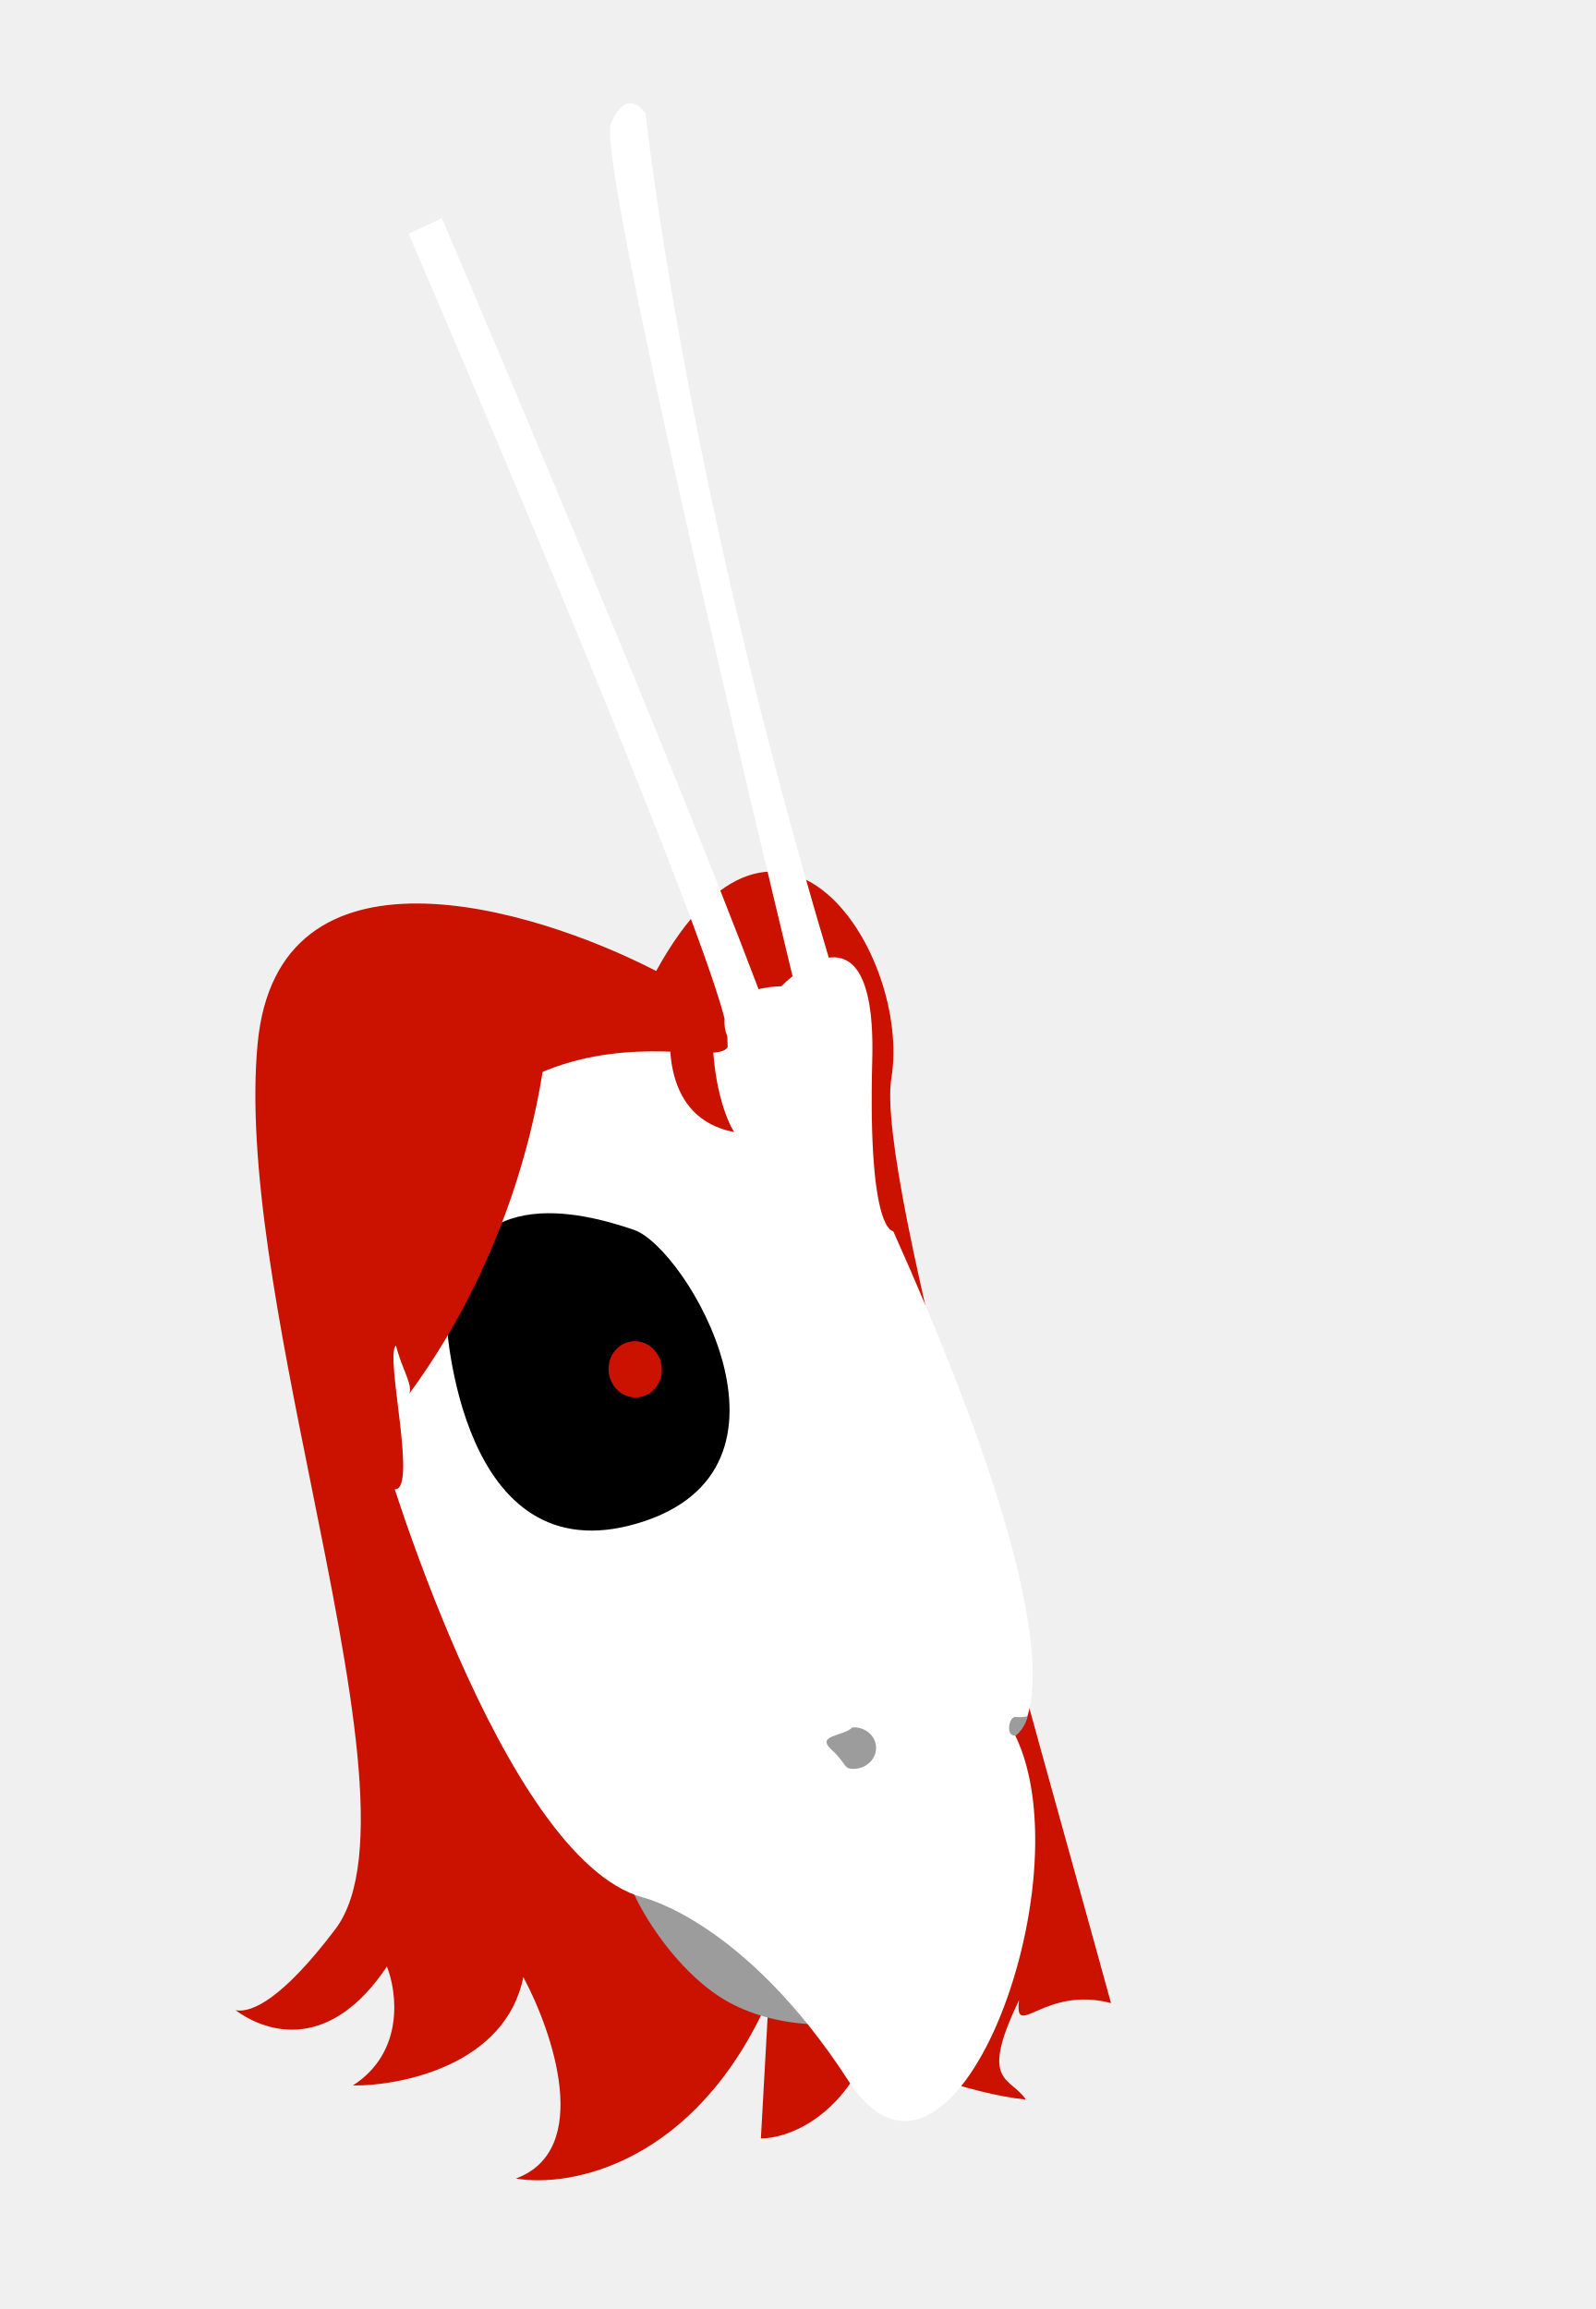
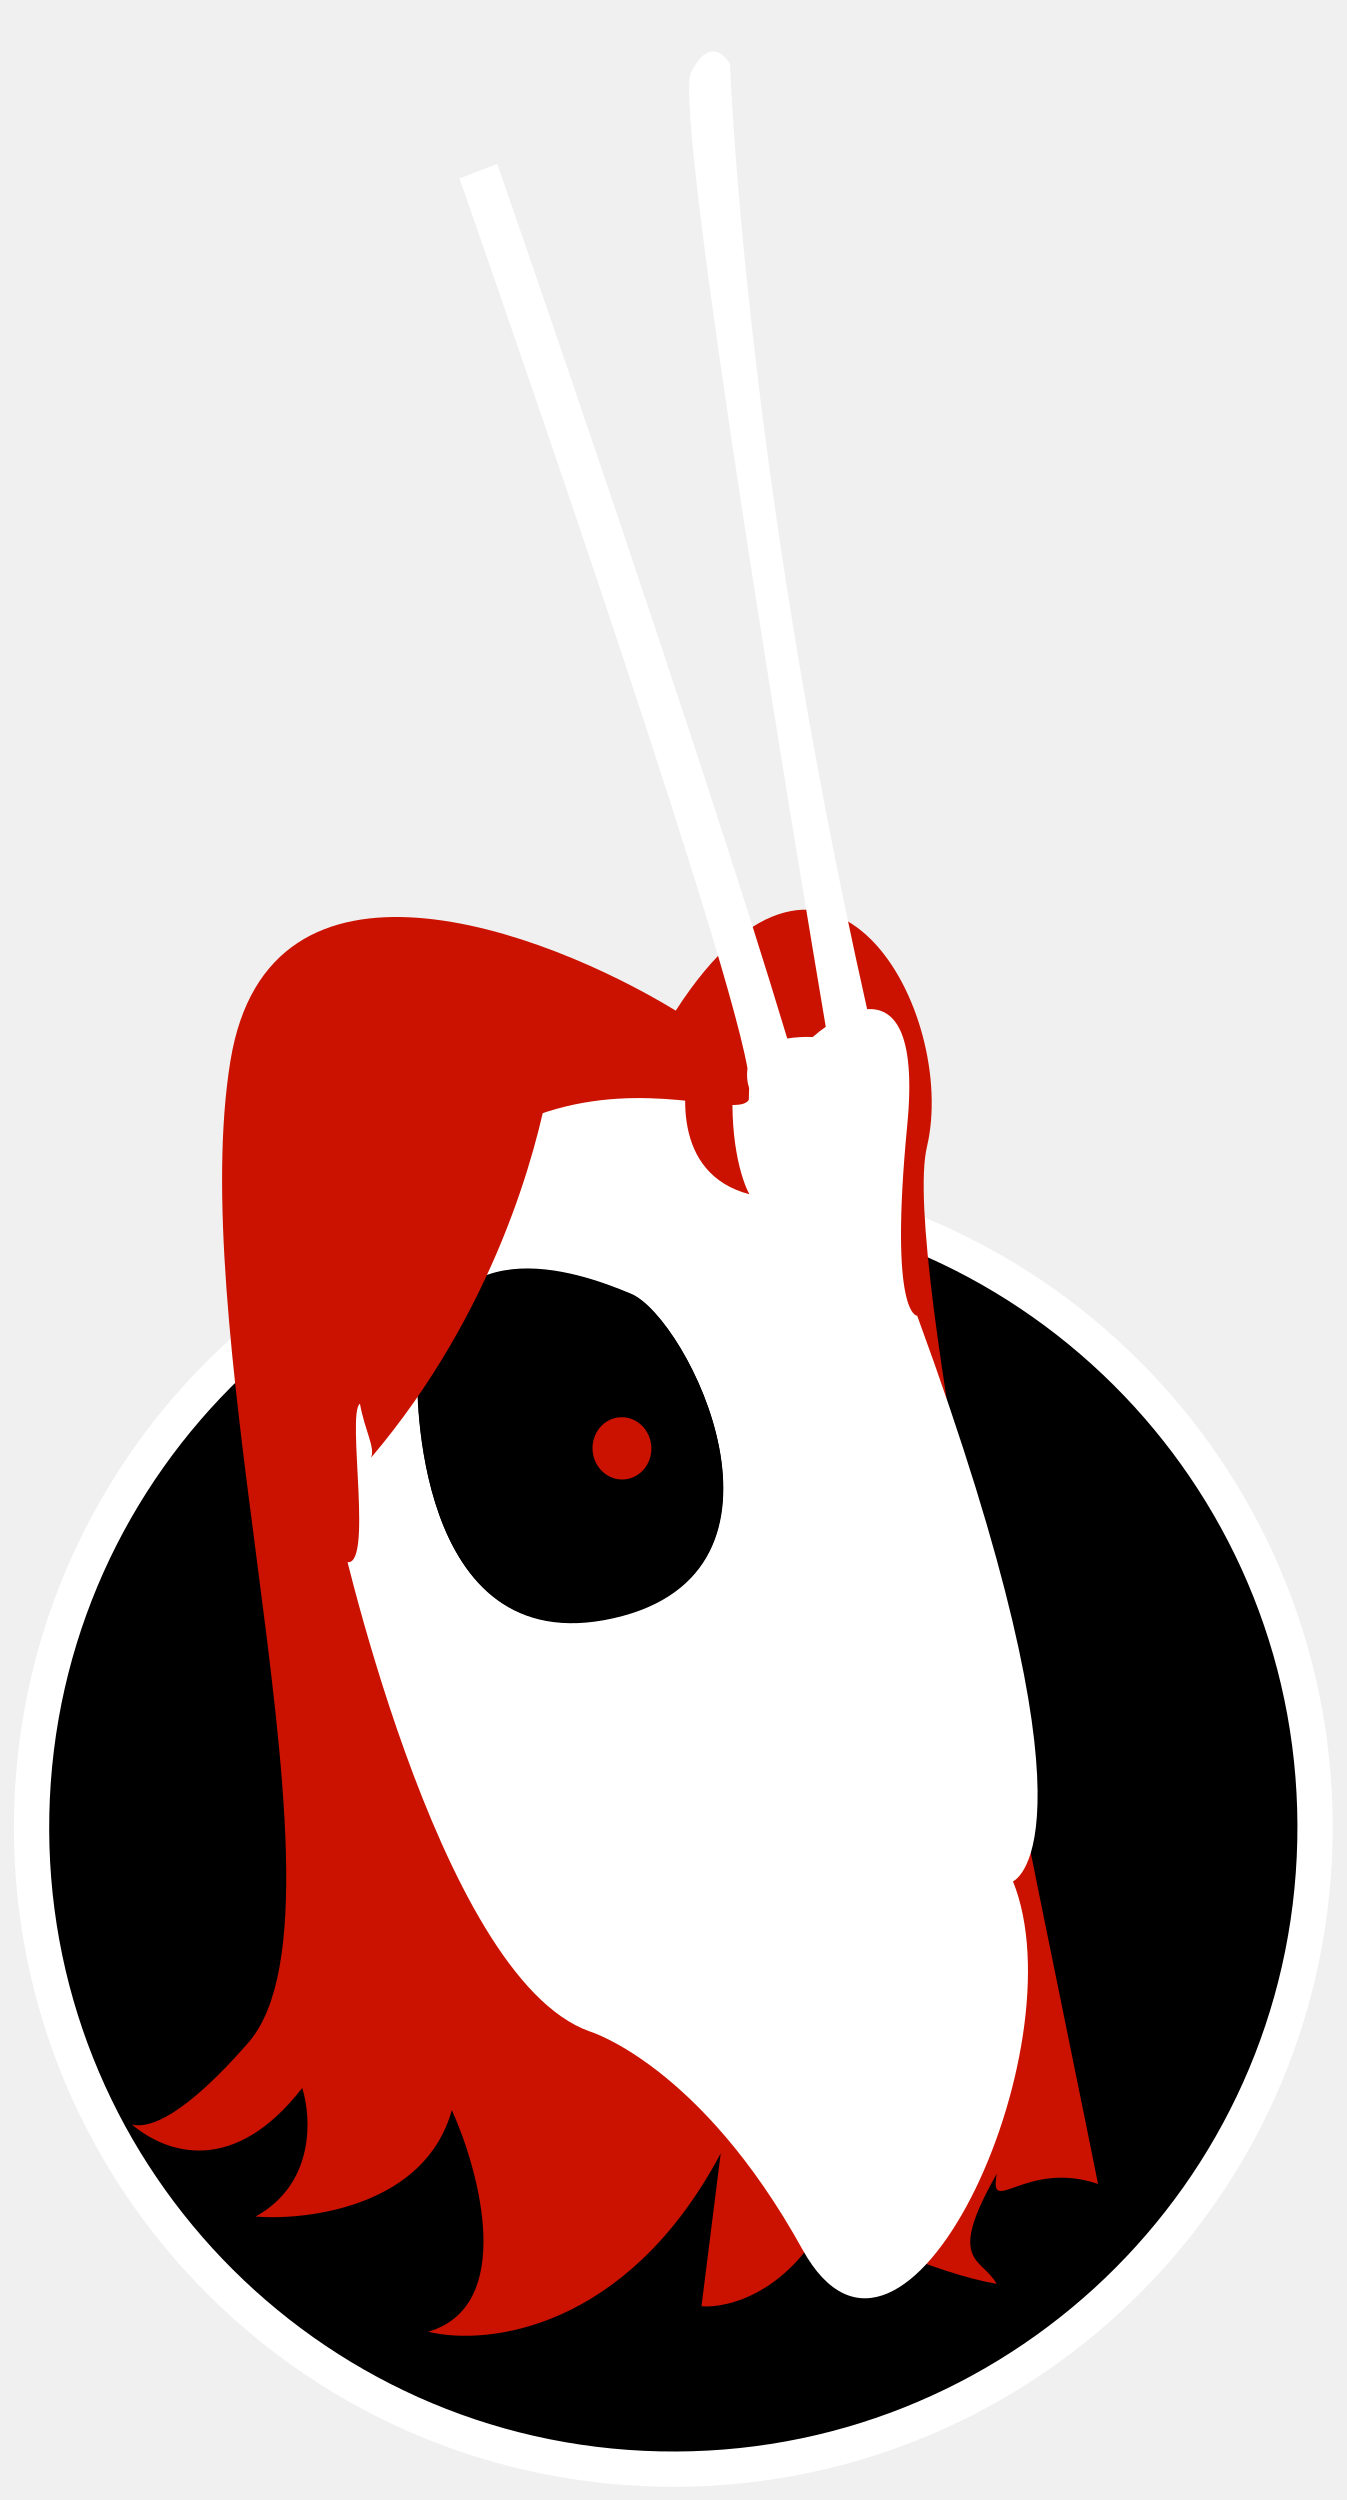
- <svg xmlns="http://www.w3.org/2000/svg" width="935" height="1353" viewBox="0 0 935 1353" fill="none">
-   <path fill-rule="evenodd" clip-rule="evenodd" d="M150.933 611.752C162.637 486.961 311.517 531.241 384.494 568.98C456.917 437.308 534.126 559.926 522.305 631.805C512.849 689.308 603.798 1001.38 651.007 1173.75C611.886 1163.35 594.257 1196.02 597.116 1172.05C573.269 1221.45 592.191 1216.65 601.08 1230.28C568.834 1227.13 514.165 1207.33 509.956 1198.79C492.399 1242.55 459.902 1253.18 445.848 1253.03L450.38 1171.47C407.271 1268.56 333.687 1281.98 302.284 1276.55C347.463 1259.87 324.009 1190.88 306.634 1158.47C296.364 1209.78 235.76 1222.23 206.743 1222.04C237.111 1202.5 232.71 1167.43 226.714 1152.33C194.001 1201.24 157.812 1192.39 138.038 1177.92C147.646 1179.78 165.976 1170.81 196.53 1130.4C226.711 1090.48 205.346 984.443 182.524 871.177C163.928 778.884 144.365 681.788 150.933 611.752ZM284.017 926.88L240.841 735.937L243.173 700.931L436.116 676.46L454.078 918.375L284.017 926.88Z" fill="#CB1200" />
-   <path d="M365.27 1056.85C348.959 1084.87 387.484 1149.83 424.322 1171.69C482.944 1206.47 590.938 1176.93 528.72 1103.99C478.945 1045.65 410.621 1046.82 365.27 1056.85Z" fill="#9C9C9C" />
-   <path fill-rule="evenodd" clip-rule="evenodd" d="M511.104 620.993C508.4 722.961 523.383 721.391 523.383 721.391C642.08 986.378 597.219 1015.4 594.969 1016.85C594.918 1016.88 594.889 1016.9 594.884 1016.91C636.667 1102.72 557.882 1313.1 497.104 1219.21C436.326 1125.32 376.553 1111.81 376.553 1111.81C293.209 1088.66 223.357 847.385 223.357 847.385C223.357 847.385 181.448 755.937 261.488 668.58C312.706 612.707 370.158 615.198 402.096 616.582C415.351 617.157 424.211 617.541 426.407 613.483L426.148 607.279C424.821 603.974 424.273 600.408 424.546 596.859C406.208 523.851 239.488 137.016 239.488 137.016L258.912 127.903C258.912 127.903 386.249 425.698 444.475 579.61C448.87 578.59 453.357 578.018 457.869 577.904C459.933 575.819 462.113 573.852 464.397 572.012L463.58 568.613C447.501 501.753 349.351 93.618 357.988 72.512C367.37 49.497 378.308 66.57 378.308 66.57C378.308 66.57 400.117 275.341 485.625 561.165C499.231 559.257 512.47 570.117 511.104 620.993ZM373.757 892.161C268.417 923.737 261.36 772.715 261.36 772.715C268.455 690.421 340.778 709.906 371.3 720.294C401.822 730.682 479.098 860.585 373.757 892.161Z" fill="white" />
-   <path d="M373.922 892.535C268.581 924.111 261.524 773.089 261.524 773.089C268.62 690.795 340.943 710.28 371.465 720.668C401.986 731.056 479.263 860.959 373.922 892.535Z" fill="black" />
-   <ellipse cx="372.186" cy="802.387" rx="15.596" ry="16.513" transform="rotate(-7.49846 372.186 802.387)" fill="#CB1200" />
-   <path d="M395.592 586.491C389.744 608.851 388.486 655.528 430.23 663.358C425.614 656.409 416.609 633.691 417.517 598.41C418.062 577.236 394.669 579.709 368.764 589.308L395.592 586.491Z" fill="#CB1200" />
-   <path d="M230.127 872.443C246.092 877.744 225.025 793.848 232.026 788.454C235.616 802.634 241.831 811.028 239.89 816.565C300.157 734.525 316.109 647.521 319.981 613.098C333.132 605.263 351.506 595.704 368.764 589.308L256.408 601.11L191.245 650.862L193.24 834.735C207.779 871.375 214.161 867.142 230.127 872.443Z" fill="#CB1200" />
-   <path d="M487.221 1025.24C496.725 1033.94 493.908 1036.95 501.115 1036.45C508.322 1035.94 513.786 1030.11 513.319 1023.42C512.853 1016.73 506.632 1011.71 499.425 1012.21C494.318 1017.52 477.716 1016.54 487.221 1025.24Z" fill="#9C9C9C" />
-   <path d="M602.182 1005.6C601.248 1005.92 598.538 1006.44 595.174 1006.07C590.969 1005.6 589.099 1018.22 595.172 1016.82C597.042 1015.41 601.062 1011.21 602.182 1005.6Z" fill="#9C9C9C" />
+ <svg xmlns="http://www.w3.org/2000/svg" width="764" height="1418" viewBox="0 0 764 1418" fill="none">
+   <circle cx="381.899" cy="1036.5" r="364" transform="rotate(1.22918 381.899 1036.5)" fill="black" stroke="white" stroke-width="20" />
+   <path fill-rule="evenodd" clip-rule="evenodd" d="M130.736 601.506C152.52 469.143 308.178 527.502 383.284 573.226C470.408 438.035 543.714 574.696 525.744 650.559C511.367 711.249 585.242 1051.2 622.815 1238.75C581.821 1224.74 560.567 1258.31 565.404 1232.93C536.266 1283.9 556.826 1280.18 565.301 1295.4C531.109 1289.62 474.214 1264.42 470.356 1254.99C448.354 1300.41 412.866 1309.34 397.872 1308.13L408.782 1221.38C355.53 1321.84 275.968 1330.69 242.844 1322.55C292.322 1308.11 272.416 1232.7 256.278 1196.8C241.493 1250.83 175.862 1259.61 144.895 1257.25C178.773 1238.64 176.685 1200.87 171.407 1184.3C132.84 1234.09 94.861 1221.95 74.826 1205.02C84.946 1207.72 105.185 1199.51 140.814 1158.64C176.007 1118.27 161.09 1003.47 145.155 880.837C132.17 780.914 118.51 675.793 130.736 601.506ZM249.368 947.863L217.483 740.786L222.579 703.586L430.398 691.82L431.569 951.441L249.368 947.863Z" fill="#CB1200" />
+   <path fill-rule="evenodd" clip-rule="evenodd" d="M514.59 638.181C504.113 746.847 520.227 746.286 520.227 746.286C627.232 1038.04 577.175 1065.68 574.665 1067.07C574.607 1067.1 574.575 1067.12 574.57 1067.12C612.792 1161.85 513.017 1380.6 455.116 1275.83C397.214 1171.06 334.402 1152.19 334.402 1152.19C247.142 1121.27 190.522 858.473 190.522 858.473C190.522 858.473 152.585 757.718 244.542 670.408C303.385 614.566 364.539 621.502 398.535 625.358C412.644 626.958 422.075 628.028 424.722 623.859L424.907 617.216C423.736 613.588 423.416 609.74 423.972 605.972C409.828 526.658 260.62 101.239 260.62 101.239L282.037 92.956C282.037 92.956 395.824 420.379 446.534 589.038C451.302 588.276 456.135 588 460.961 588.214C463.32 586.142 465.793 584.204 468.369 582.409L467.749 578.72C455.559 506.138 381.147 63.083 391.94 41.192C403.67 17.318 414.077 36.36 414.077 36.36C414.077 36.36 421.822 260.881 491.841 572.408C506.509 571.384 519.836 583.965 514.59 638.181ZM347.767 917.474C232.948 943.346 236.654 781.58 236.654 781.58C250.355 694.246 326.122 720.432 357.936 733.795C389.749 747.158 462.585 891.602 347.767 917.474Z" fill="white" />
+   <path d="M347.913 917.887C233.094 943.758 236.8 781.992 236.8 781.992C250.501 694.659 326.268 720.844 358.082 734.207C389.895 747.57 462.731 892.015 347.913 917.887Z" fill="black" />
+   <ellipse cx="352.77" cy="821.508" rx="16.691" ry="17.673" transform="rotate(-3.51044 352.77 821.508)" fill="#CB1200" />
+   <path d="M393.829 592.746C385.922 616.184 381.104 665.926 425.089 677.393C420.678 669.63 412.755 644.704 416.351 607.104C418.509 584.538 393.348 585.437 364.977 593.758L393.829 592.746Z" fill="#CB1200" />
+   <path d="M195.884 885.731C212.535 892.579 196.287 801.438 204.163 796.2C206.941 811.608 212.951 821.031 210.467 826.799C280.919 743.693 304.425 651.99 311.122 615.527C325.746 608.14 346.074 599.302 364.977 593.758L244.139 597.995L170.865 646.264L159.308 842.726C172.103 882.928 179.233 878.882 195.884 885.731Z" fill="#CB1200" />
</svg>
